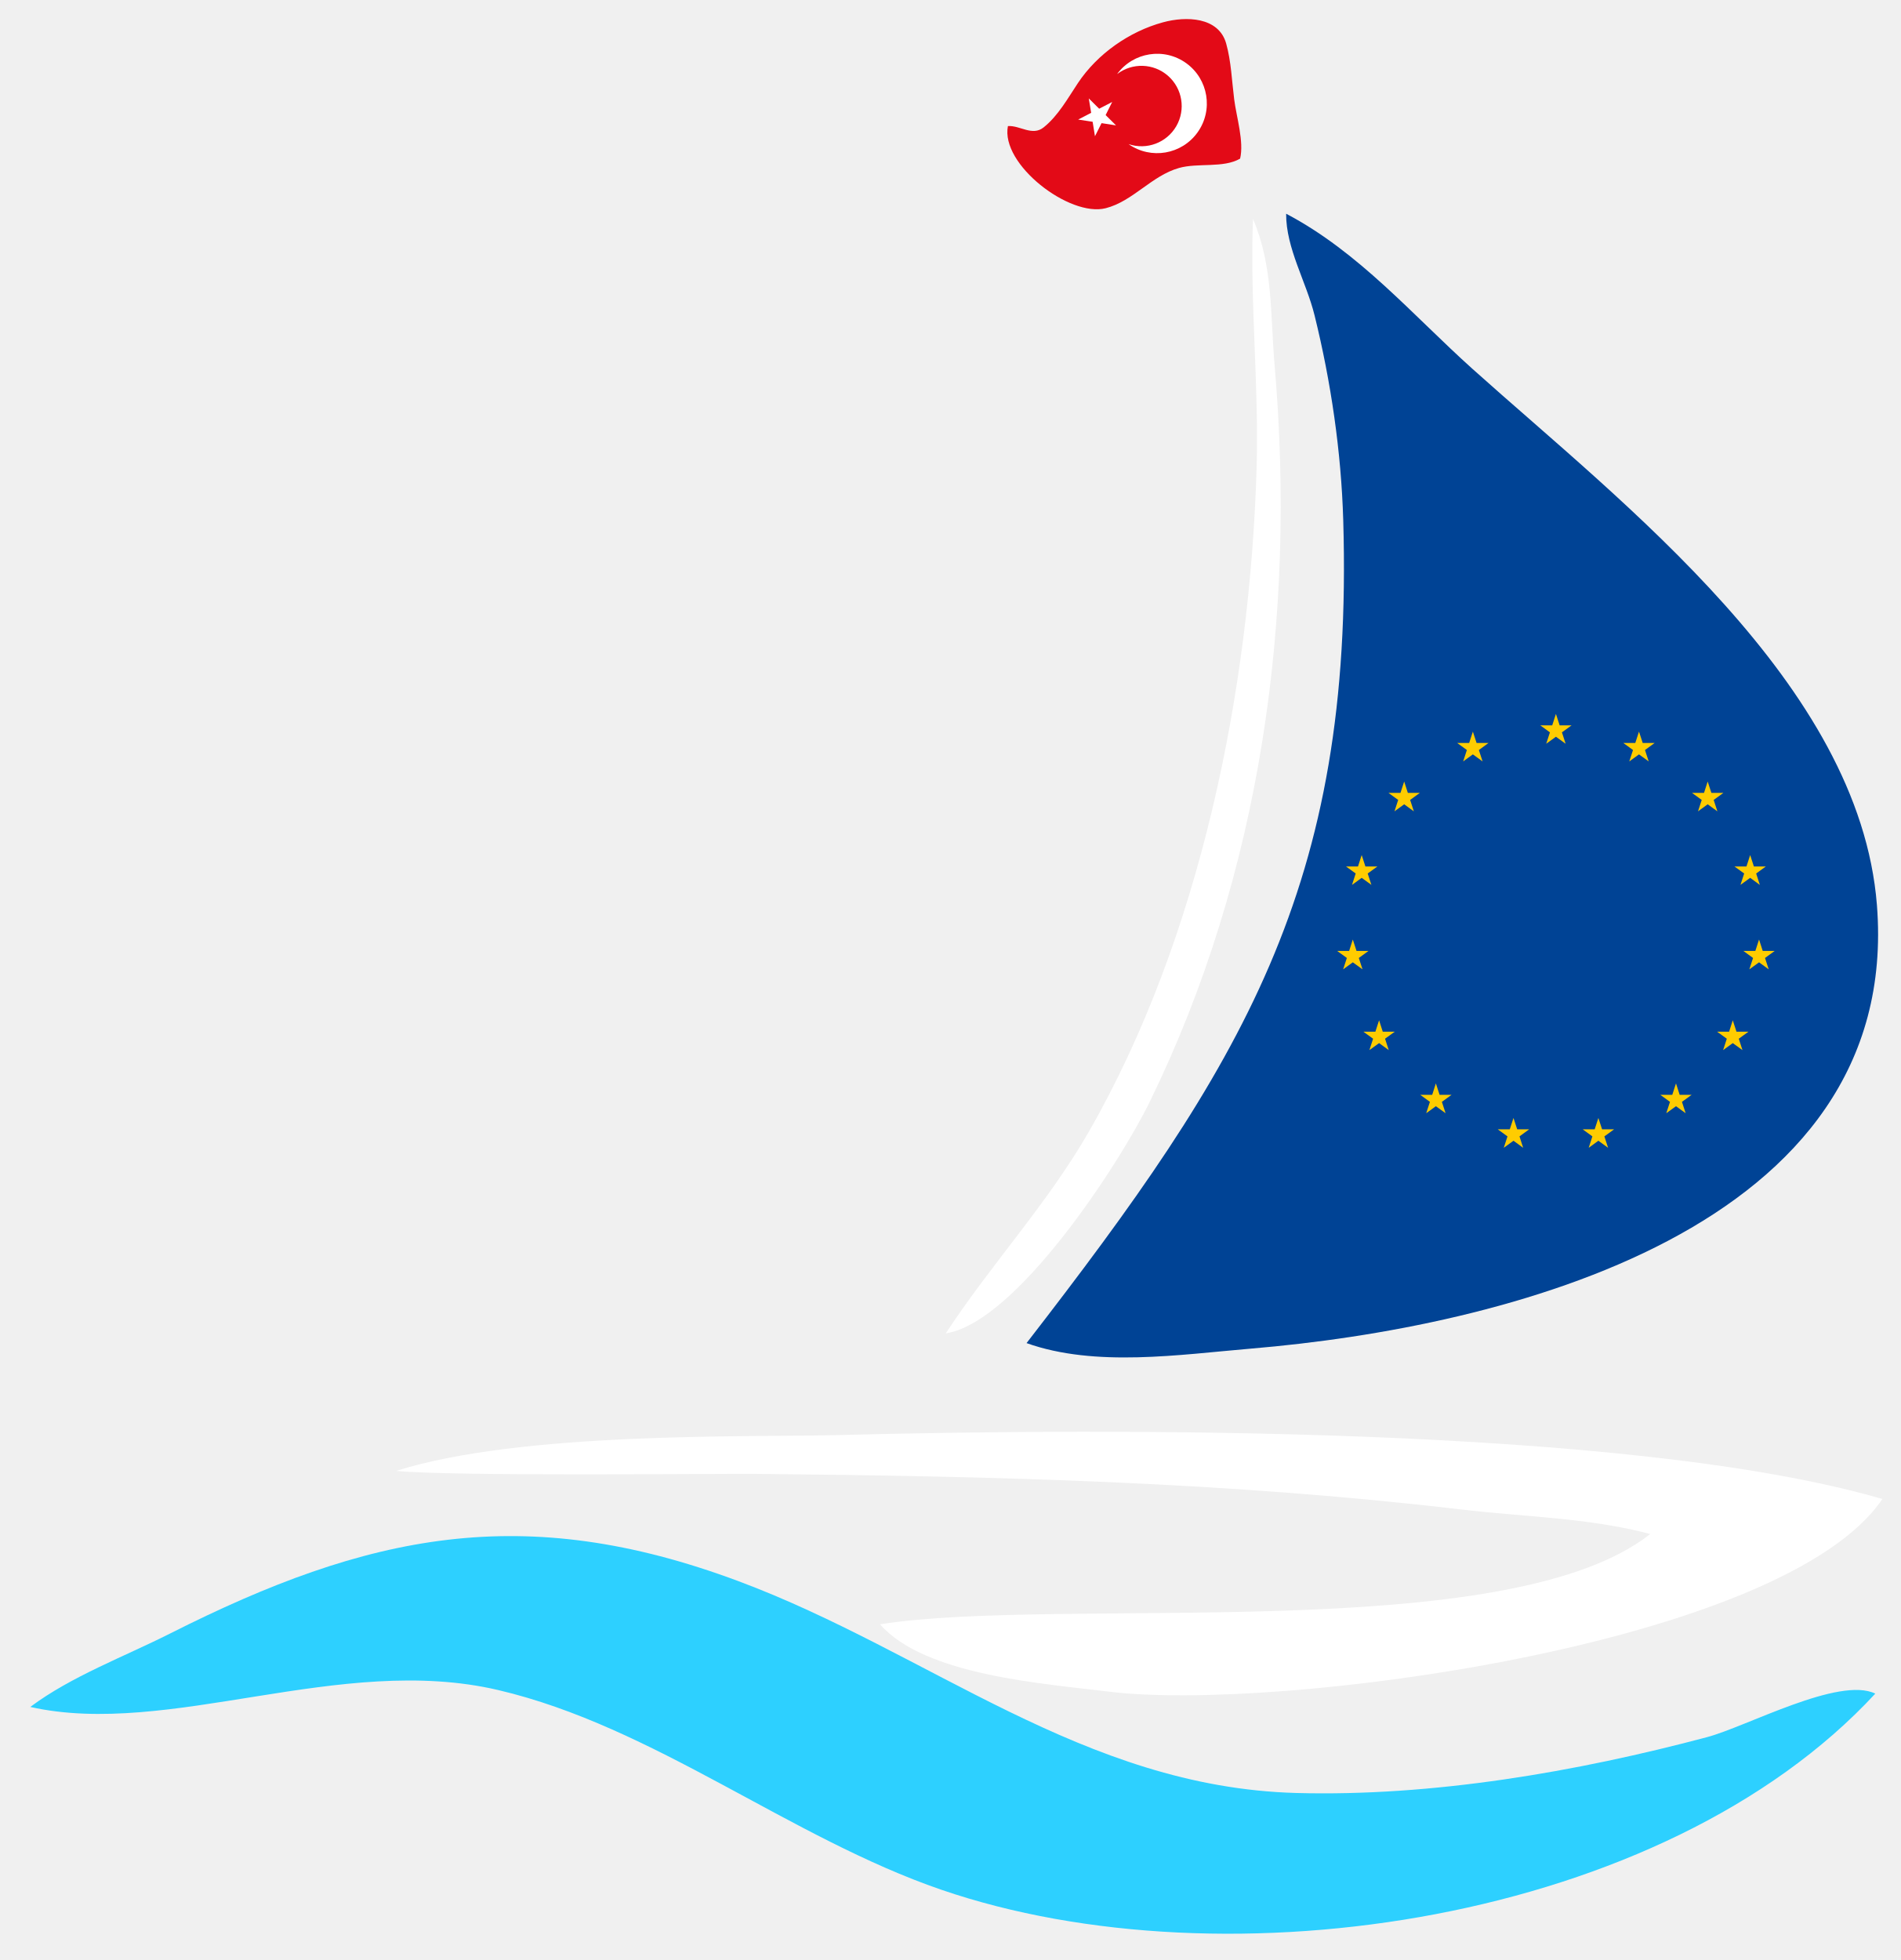
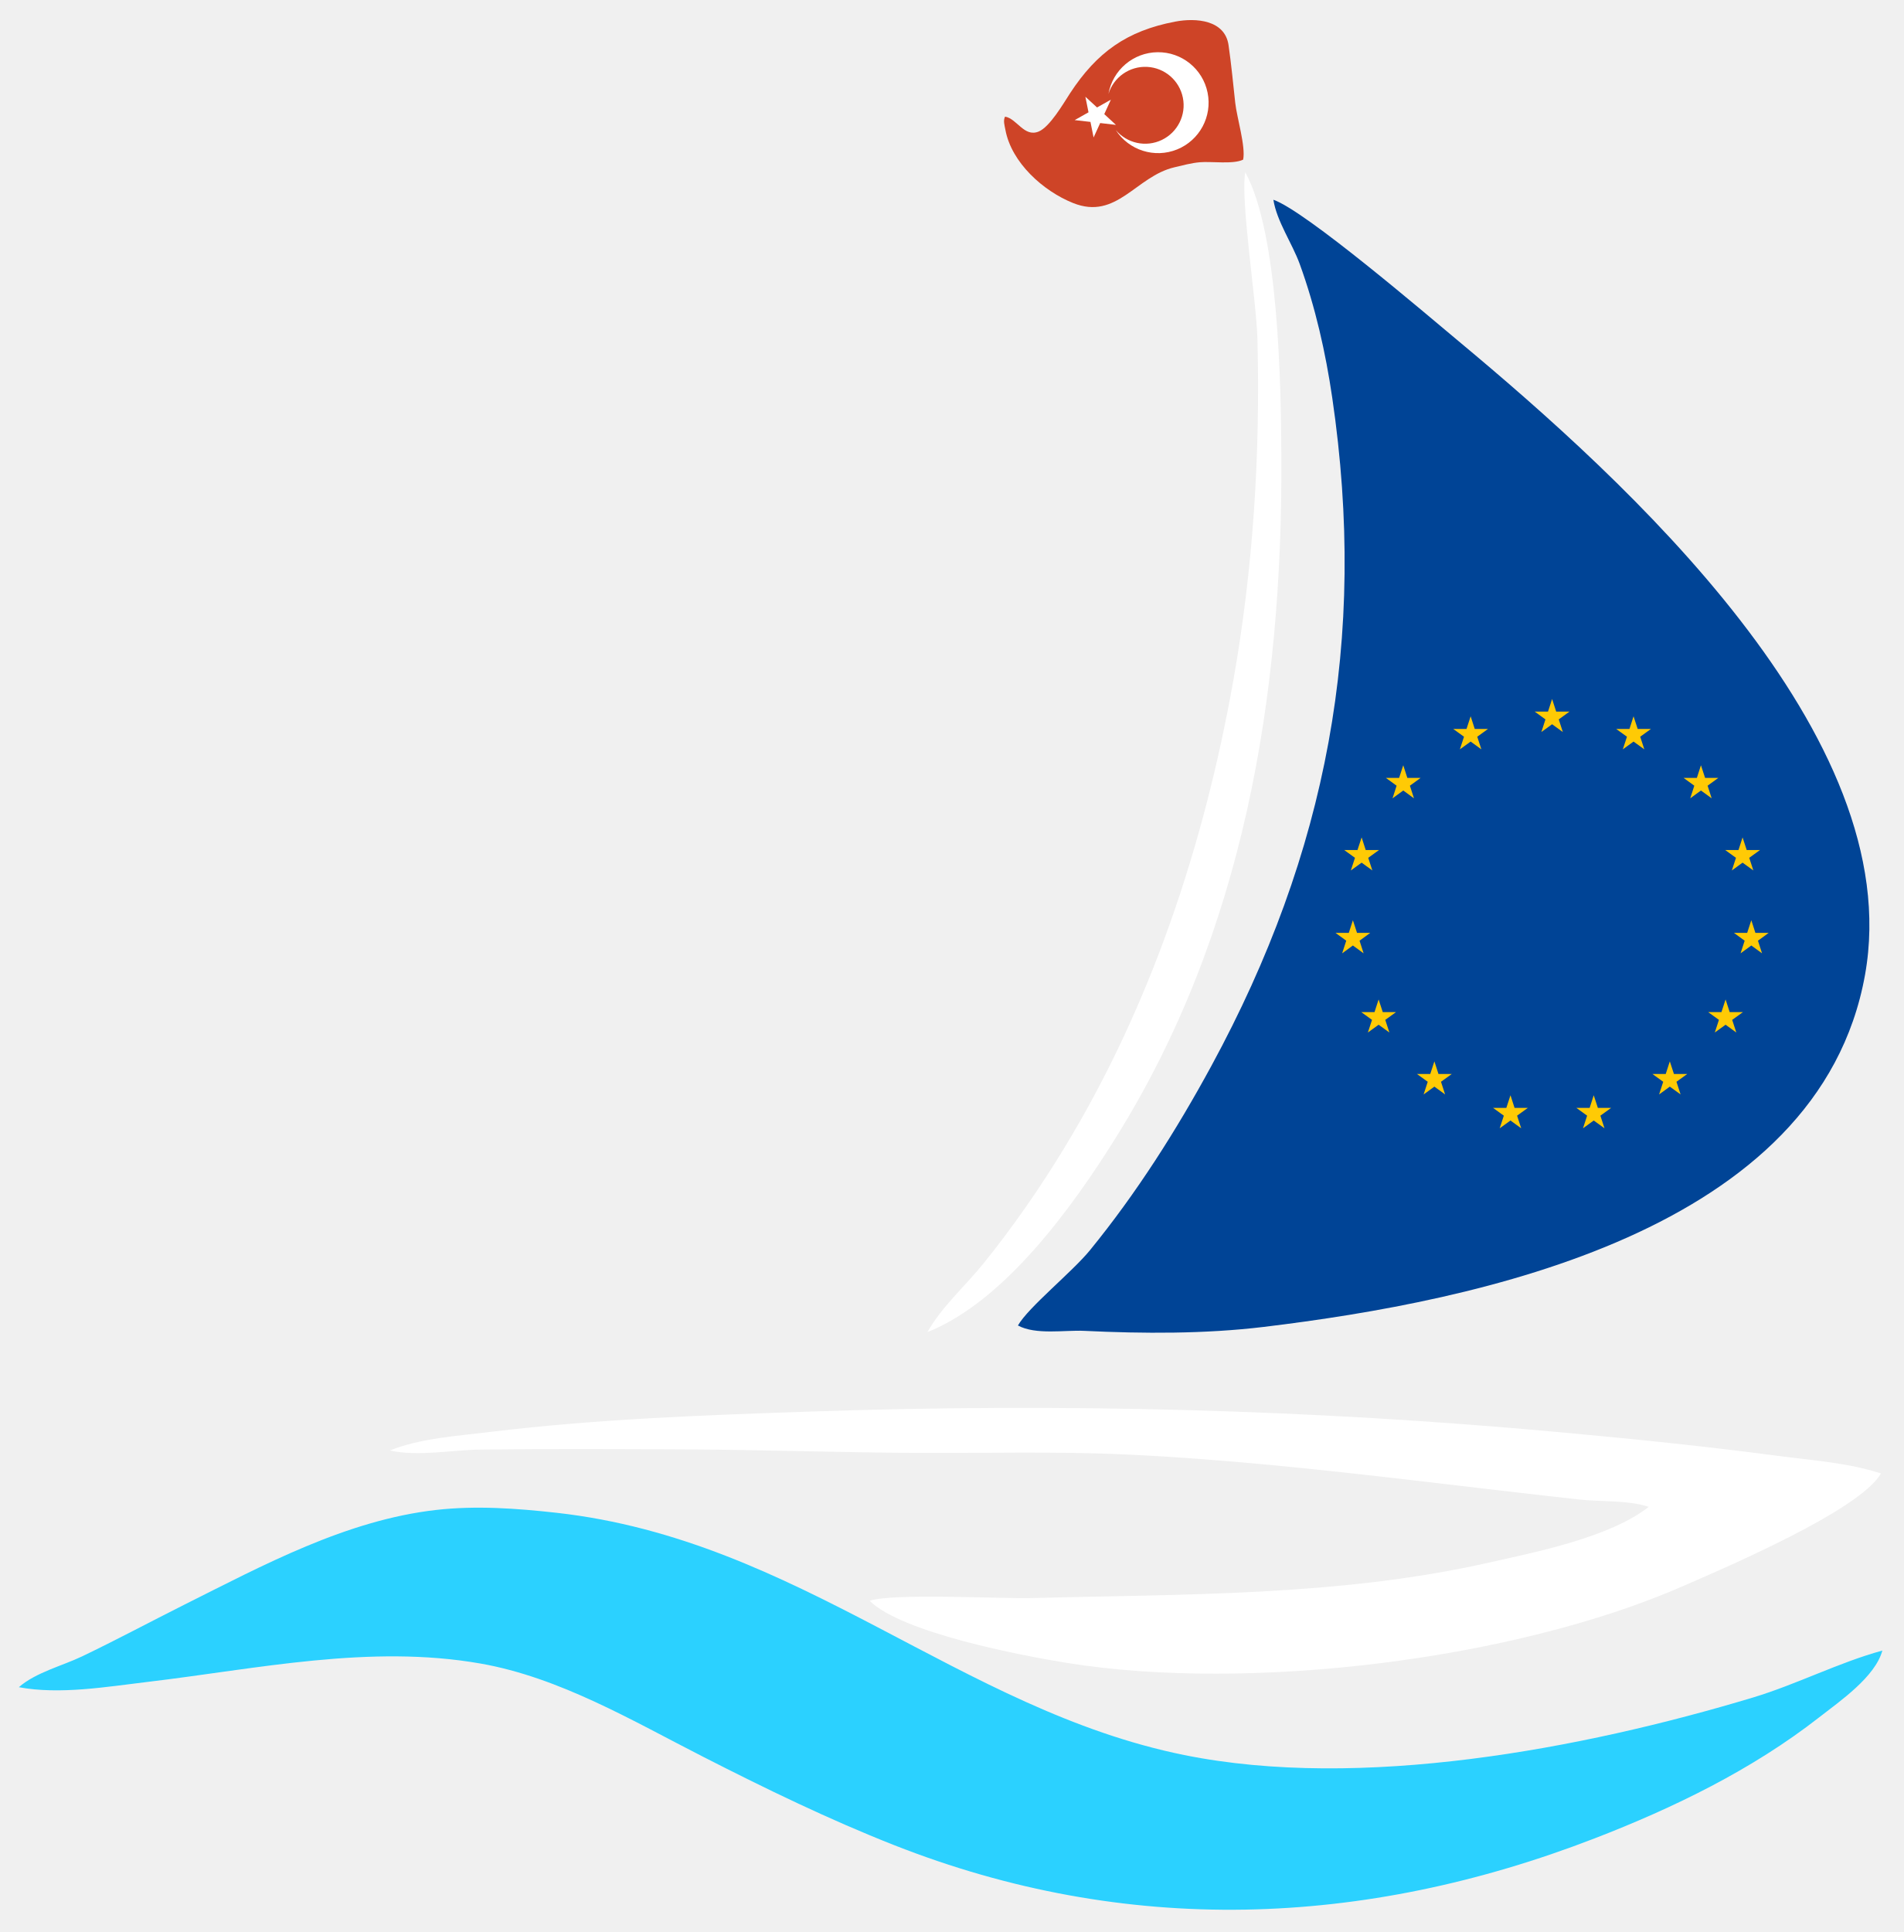
- <svg xmlns="http://www.w3.org/2000/svg" viewBox="66 60 415 428" role="img" aria-labelledby="t">
-   <path fill="#2DD0FF" d="M72.61 432.74C102.93 439.54 140.25 420.96 174.79 429.05C208.77 437.01 238.53 461.32 271.61 472.67C333.78 494 429.34 479.78 475.55 429.83C467.64 426 447.48 437.02 438.82 439.33C410.2 446.95 378.76 452.34 349.08 451.53C302.53 450.25 268.98 420.82 227.23 405.26C180.3 387.76 146.37 394.89 103.14 416.71C93.08 421.79 81.65 426 72.61 432.74Z" />
-   <path fill="#FFFFFF" d="M152.5 381.2C165.71 382.43 222.08 381.76 231.37 381.85C282.95 382.35 333.81 383.57 385.12 389.62C398.64 391.22 413.24 391.45 426.39 394.98C395.12 419.66 297.88 408.46 258.19 414.69C267.9 425.89 294.26 427.67 308.1 429.39C344.51 433.93 455.49 419.36 477.09 387.33C421.94 371.26 308.07 371.85 249.1 373.37C229.69 373.88 180 372.52 152.5 381.2Z" />
-   <path fill="#FFFFFF" d="M272.55 351.16C287.93 348.81 310.52 314.06 317.09 300.6C341.46 250.7 349.1 194.66 344.36 139.75C343.41 128.79 344.06 118.14 339.64 107.8C338.94 125.89 340.96 144.07 340.43 162.22C339 210.62 328.15 264.59 303.88 306.98C294.85 322.76 282.44 336.05 272.55 351.16Z" />
-   <path fill="#004395" d="M346.88 106.67C346.84 114.24 351.28 121.51 353.09 128.87C356.67 143.36 358.91 158.65 359.35 173.58C361.71 253.78 337.16 292.6 290.19 353.29C305.19 358.64 323.69 355.8 339.23 354.49C394.09 349.89 481.5 328.65 475.9 257.63C472.1 209.36 420.41 170 387.55 140.53C374.48 128.79 362.79 115.03 346.88 106.67Z" />
-   <path fill="#FFCC00" d="M405.80 215.90L406.61 218.39L409.22 218.39L407.11 219.92L407.92 222.41L405.80 220.88L403.68 222.41L404.49 219.92L402.38 218.39L404.99 218.39ZM423.94 219.76L424.75 222.24L427.36 222.24L425.25 223.78L426.06 226.27L423.94 224.73L421.82 226.27L422.63 223.78L420.52 222.24L423.13 222.24ZM438.94 230.66L439.75 233.14L442.37 233.14L440.25 234.68L441.06 237.17L438.94 235.63L436.83 237.17L437.64 234.68L435.52 233.14L438.14 233.14ZM448.22 246.72L449.03 249.21L451.64 249.21L449.53 250.74L450.33 253.23L448.22 251.69L446.10 253.23L446.91 250.74L444.79 249.21L447.41 249.21ZM450.16 265.16L450.96 267.65L453.58 267.65L451.46 269.19L452.27 271.67L450.16 270.14L448.04 271.67L448.85 269.19L446.73 267.65L449.35 267.65ZM444.42 282.80L445.23 285.29L447.85 285.29L445.73 286.82L446.54 289.31L444.42 287.78L442.31 289.31L443.12 286.82L441.00 285.29L443.62 285.29ZM432.02 296.58L432.82 299.07L435.44 299.07L433.32 300.61L434.13 303.09L432.02 301.56L429.90 303.09L430.71 300.61L428.59 299.07L431.21 299.07ZM415.07 304.13L415.88 306.61L418.50 306.61L416.38 308.15L417.19 310.64L415.07 309.10L412.96 310.64L413.76 308.15L411.65 306.61L414.26 306.61ZM396.53 304.13L397.34 306.61L399.95 306.61L397.84 308.15L398.64 310.64L396.53 309.10L394.41 310.64L395.22 308.15L393.10 306.61L395.72 306.61ZM379.58 296.58L380.39 299.07L383.01 299.07L380.89 300.61L381.70 303.09L379.58 301.56L377.47 303.09L378.28 300.61L376.16 299.07L378.78 299.07ZM367.18 282.80L367.98 285.29L370.60 285.29L368.48 286.82L369.29 289.31L367.18 287.78L365.06 289.31L365.87 286.82L363.75 285.29L366.37 285.29ZM361.44 265.16L362.25 267.65L364.87 267.65L362.75 269.19L363.56 271.67L361.44 270.14L359.33 271.67L360.14 269.19L358.02 267.65L360.64 267.65ZM363.38 246.72L364.19 249.21L366.81 249.21L364.69 250.74L365.50 253.23L363.38 251.69L361.27 253.23L362.07 250.74L359.96 249.21L362.57 249.21ZM372.66 230.66L373.46 233.14L376.08 233.14L373.96 234.68L374.77 237.17L372.66 235.63L370.54 237.17L371.35 234.68L369.23 233.14L371.85 233.14ZM387.66 219.76L388.47 222.24L391.08 222.24L388.97 223.78L389.78 226.27L387.66 224.73L385.54 226.27L386.35 223.78L384.24 222.24L386.85 222.24Z" />
-   <path fill="#E30A17" d="M286.12 87.53C284.46 95.89 299.58 107.47 307.46 105.47C313.41 103.96 317.47 98.39 323.48 96.68C327.61 95.51 333.19 96.76 336.83 94.64C337.72 90.91 336.01 85.5 335.53 81.66C335.02 77.62 334.88 73.42 333.78 69.49C332.14 63.67 325.02 63.5 320 64.87C312.63 66.87 305.66 71.76 301.42 78.12C299.2 81.45 297.1 85.27 293.93 87.81C291.45 89.81 288.77 87.35 286.12 87.53Z" />
-   <path fill="#FFFFFF" d="M312.47 91.47A10.85 10.85 0 1 0 309.96 76.18A8.78 8.78 0 1 1 312.47 91.47ZM301.46 86.11L304.30 84.64L303.78 81.49L306.05 83.74L308.89 82.27L307.46 85.13L309.73 87.38L306.57 86.89L305.13 89.75L304.62 86.59Z" />
+ <svg xmlns="http://www.w3.org/2000/svg" viewBox="1 5 401 407" role="img" aria-labelledby="t">
+   <path fill="#2BD1FF" d="M4.97 360.43C13.63 362.04 23.47 360.34 32.14 359.31C55.23 356.56 78.91 351.36 102.2 355.44C118.9 358.36 134.29 367.52 149.2 375.12C162.33 381.82 175.62 388.28 189.35 393.69C238.28 412.97 288.18 411.15 337.03 392.25C353.67 385.82 370.12 377.82 384.24 366.8C388.66 363.35 396.07 358.27 397.58 352.71C388.38 355.23 379.55 359.82 370.33 362.6C334.29 373.45 287.68 382.24 250.49 374.72C203.26 365.16 169.39 329.42 118.28 323.69C109.92 322.76 101.28 322.13 92.88 323.09C73.96 325.24 56.47 334.72 39.71 343.11C32.56 346.7 25.51 350.48 18.29 353.94C14.06 355.96 8.52 357.32 4.97 360.43Z" />
+   <path fill="#FFFFFF" d="M83.13 310.56C89.16 311.89 96.06 310.45 102.21 310.37C116.57 310.19 130.93 310.26 145.29 310.33C161.45 310.41 177.6 310.98 193.75 311.07C208.57 311.15 223.5 310.72 238.31 311.41C258.42 312.34 278.52 314.5 298.51 316.82C310.2 318.19 321.9 319.58 333.6 320.88C338.43 321.41 343.69 320.96 348.37 322.43C340.1 328.91 324.53 331.97 314.35 334.26C283.05 341.29 250.24 340.82 218.32 341.65C211.58 341.82 189.11 340.57 184.23 342.23C190.96 348.93 216.08 353.75 225.76 355.31C264.1 361.49 319.98 354.72 355.6 339.13C364.57 335.2 392.87 323.16 397.28 315.4C390.33 313.13 382.59 312.63 375.37 311.67C360.1 309.65 344.79 308.1 329.45 306.7C277.01 301.89 224.8 300.56 172.14 302.35C149.49 303.12 126.77 303.92 104.25 306.66C97.32 307.51 89.69 307.96 83.13 310.56Z" />
+   <path fill="#FFFFFF" d="M196.39 285.63C212.74 279.09 226.99 259.21 236.04 244.73C263.06 201.5 271.22 151.59 270.96 101.33C270.88 86.06 270.42 54.2 263.36 41.29C262.29 47.06 265.71 68.36 265.92 76.45C266.54 100.65 265.04 124.79 260.79 148.63C254.66 183.02 243.4 216.99 225.18 246.91C220.04 255.36 214.36 263.55 208.14 271.24C204.36 275.91 199.31 280.39 196.39 285.63Z" />
+   <path fill="#004496" d="M269.28 47.08C269.99 51.62 273.24 56.25 274.83 60.62C278.13 69.7 280.28 79.24 281.68 88.79C289.14 139.59 280.6 184.65 256.23 229.52C248.83 243.14 240.45 256.34 230.64 268.37C226.9 272.96 217.65 280.38 215.46 284.23C219.22 286.27 225.36 285.16 229.43 285.36C241.88 285.96 254.86 286.02 267.25 284.53C312.27 279.09 384.23 264.48 393.93 210.35C402.96 159.93 343.25 106 308.38 76.94C301.41 71.13 276.02 49.41 269.28 47.08Z" />
+   <path fill="#FFCA05" d="M328.00 152.25L328.86 154.91L331.66 154.91L329.40 156.55L330.26 159.21L328.00 157.57L325.74 159.21L326.60 156.55L324.34 154.91L327.14 154.91ZM345.16 155.90L346.03 158.56L348.83 158.56L346.56 160.20L347.43 162.86L345.16 161.22L342.90 162.86L343.77 160.20L341.50 158.56L344.30 158.56ZM359.36 166.21L360.23 168.87L363.02 168.87L360.76 170.52L361.62 173.18L359.36 171.53L357.10 173.18L357.96 170.52L355.70 168.87L358.50 168.87ZM368.13 181.41L369.00 184.07L371.80 184.07L369.53 185.71L370.40 188.37L368.13 186.73L365.87 188.37L366.74 185.71L364.47 184.07L367.27 184.07ZM369.97 198.86L370.83 201.52L373.63 201.52L371.37 203.17L372.23 205.83L369.97 204.18L367.71 205.83L368.57 203.17L366.31 201.52L369.10 201.52ZM364.55 215.55L365.41 218.21L368.21 218.21L365.94 219.85L366.81 222.51L364.55 220.87L362.28 222.51L363.15 219.85L360.88 218.21L363.68 218.21ZM352.80 228.59L353.67 231.25L356.47 231.25L354.20 232.89L355.07 235.56L352.80 233.91L350.54 235.56L351.41 232.89L349.14 231.25L351.94 231.25ZM336.77 235.73L337.64 238.39L340.44 238.39L338.17 240.03L339.04 242.69L336.77 241.05L334.51 242.69L335.38 240.03L333.11 238.39L335.91 238.39ZM319.23 235.73L320.09 238.39L322.89 238.39L320.62 240.03L321.49 242.69L319.23 241.05L316.96 242.69L317.83 240.03L315.56 238.39L318.36 238.39ZM303.20 228.59L304.06 231.25L306.86 231.25L304.59 232.89L305.46 235.56L303.20 233.91L300.93 235.56L301.80 232.89L299.53 231.25L302.33 231.25ZM291.45 215.55L292.32 218.21L295.12 218.21L292.85 219.85L293.72 222.51L291.45 220.87L289.19 222.51L290.06 219.85L287.79 218.21L290.59 218.21ZM286.03 198.86L286.90 201.52L289.69 201.52L287.43 203.17L288.29 205.83L286.03 204.18L283.77 205.83L284.63 203.17L282.37 201.52L285.17 201.52ZM287.87 181.41L288.73 184.07L291.53 184.07L289.26 185.71L290.13 188.37L287.87 186.73L285.60 188.37L286.47 185.71L284.20 184.07L287.00 184.07ZM296.64 166.21L297.50 168.87L300.30 168.87L298.04 170.52L298.90 173.18L296.64 171.53L294.38 173.18L295.24 170.52L292.98 168.87L295.77 168.87ZM310.84 155.90L311.70 158.56L314.50 158.56L312.23 160.20L313.10 162.86L310.84 161.22L308.57 162.86L309.44 160.20L307.17 158.56L309.97 158.56Z" />
+   <path fill="#CE4427" d="M212.75 29.57C212.31 30.41 212.65 31.42 212.82 32.35C214.09 39.25 220.79 45.26 227.08 47.77C236.28 51.46 240.32 42.13 248.44 40.24C250.16 39.84 252 39.33 253.77 39.18C256.23 38.96 260.82 39.66 262.91 38.63C263.47 35.84 261.58 29.77 261.24 26.64C260.8 22.6 260.41 18.51 259.83 14.49C259.06 9.21 253 8.71 248.56 9.56C238.41 11.5 232.1 16 226.44 24.65C225.05 26.78 222.18 31.76 219.81 32.72C216.75 33.95 215.26 29.99 212.75 29.57Z" />
+   <path fill="#FFFFFF" d="M236.06 32.38A10.63 10.63 0 1 0 234.53 24.79A8.1 8.1 0 1 1 236.06 32.38ZM227.42 30.30L230.33 28.66L229.67 25.38L232.13 27.64L235.04 26.00L233.65 29.04L236.11 31.31L232.79 30.92L231.40 33.96L230.74 30.68Z" />
</svg>
